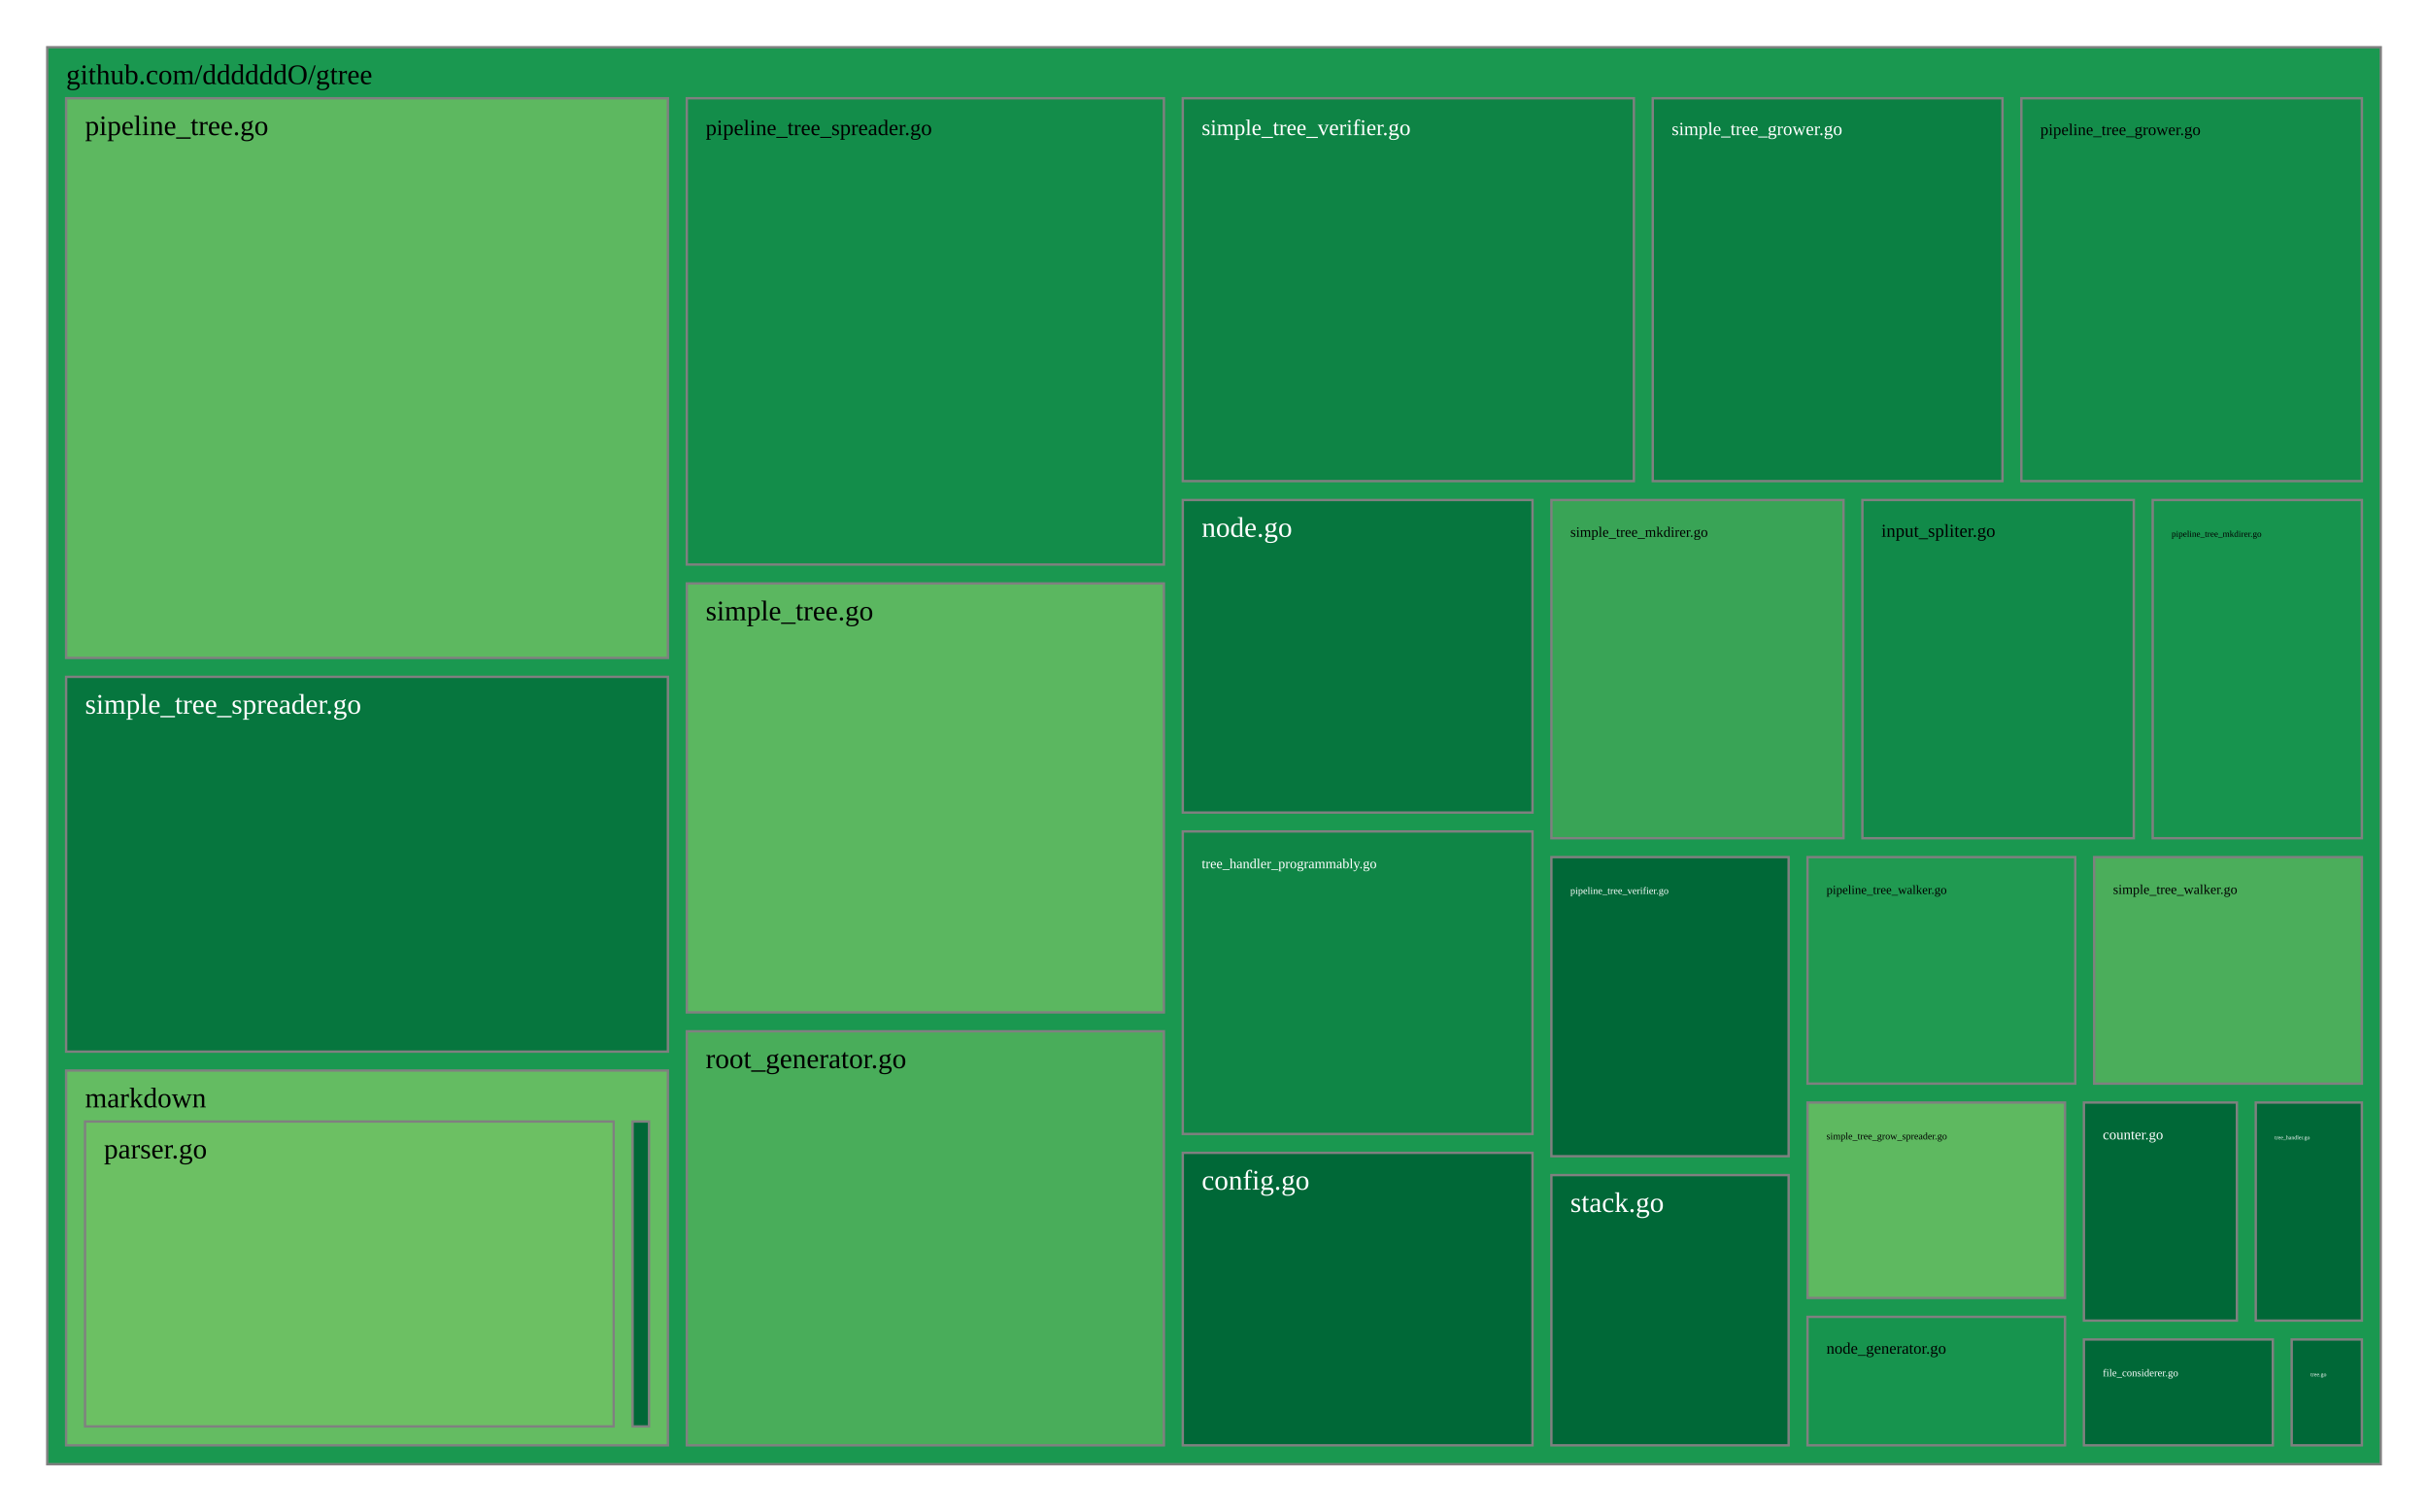
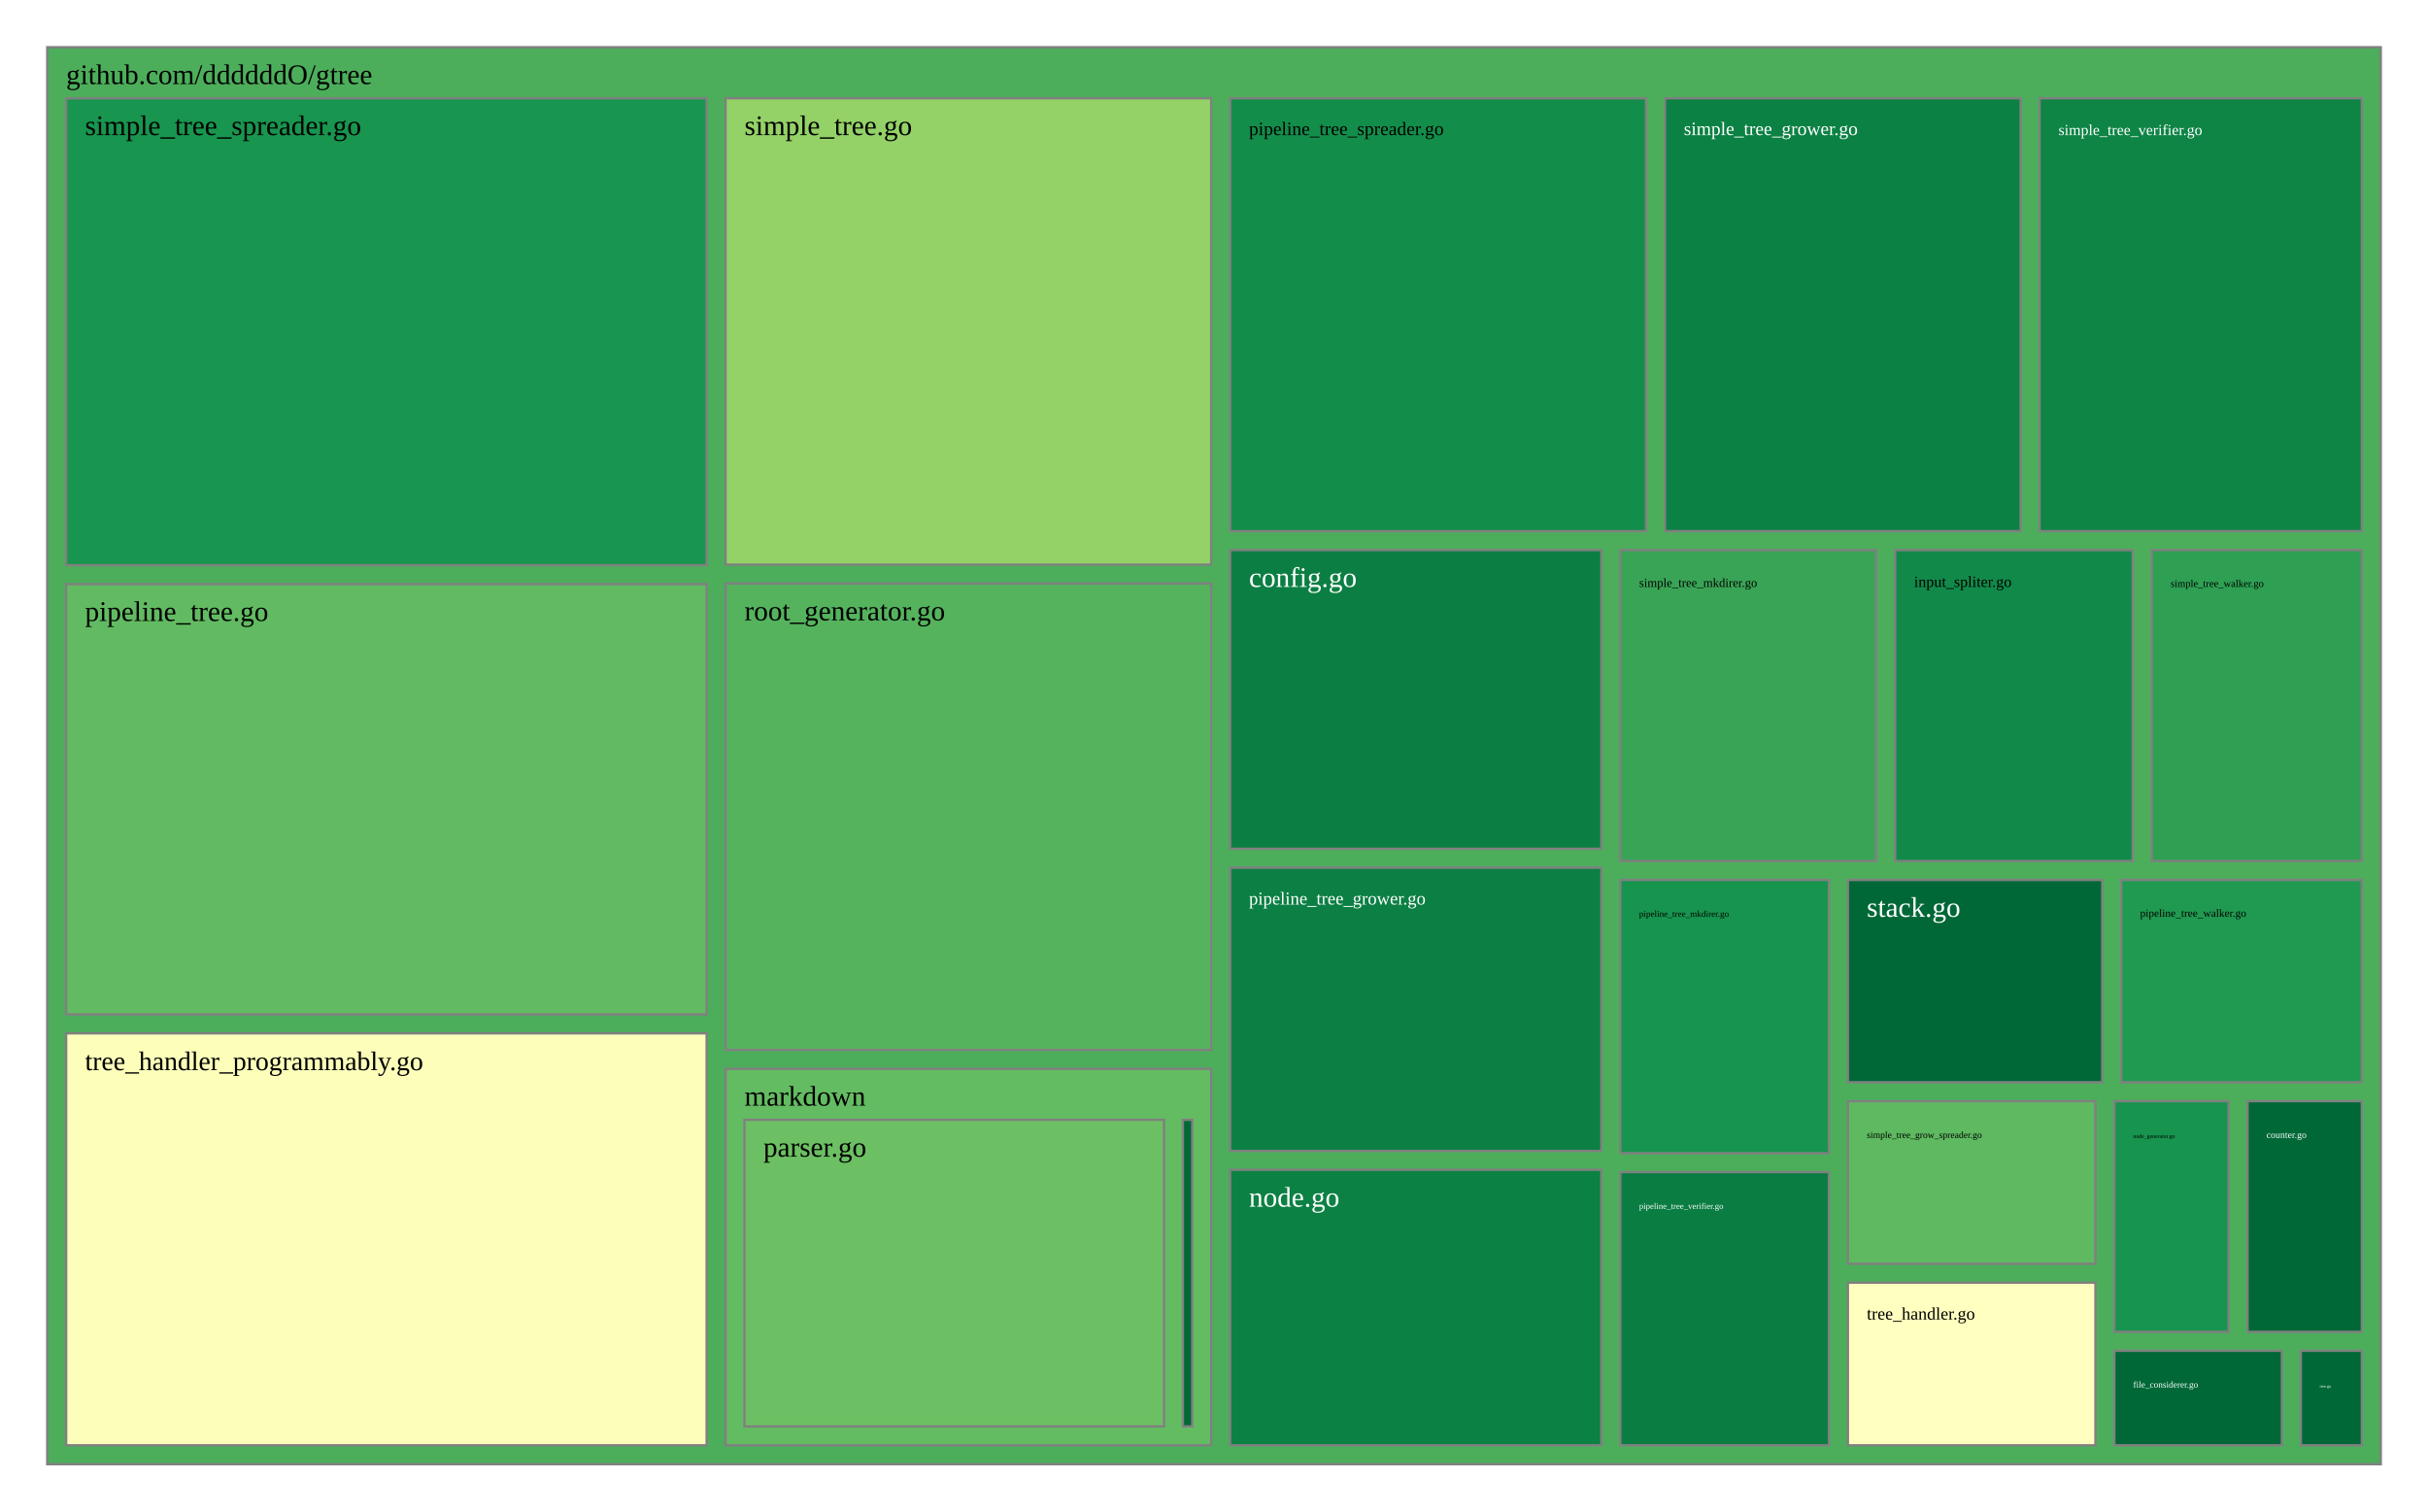
<svg xmlns="http://www.w3.org/2000/svg" viewBox="0 0 1028 640" style="background: white none repeat scroll 0% 0%;">
  <g>
-     <rect x="20" y="20" width="988" height="600" style="fill: rgba(26, 152, 80, 65535);opacity:1;fill-opacity:1;stroke:rgba(128,128,128,65535);stroke-width:1px;stroke-opacity:1;" />
-     <text data-notex="1" text-anchor="start" transform="translate(28,35.6) scale(1)" style="font-family: Open Sans, verdana, arial, sans-serif !important; font-size: 12px; fill: rgb(0, 0, 0, 65535); fill-opacity: 1; white-space: pre;" data-math="N">github.com/ddddddO/gtree</text>
+     <rect x="20" y="20" width="988" height="600" style="fill: rgb(76, 174, 91);opacity:1;fill-opacity:1.00;stroke:rgb(128,128,128);stroke-width:1px;stroke-opacity:1.00;" />
+     <text data-notex="1" text-anchor="start" transform="translate(28,35.6) scale(1)" style="font-family: Open Sans, verdana, arial, sans-serif !important; font-size: 12px; fill: rgb(0, 0, 0); fill-opacity: 1.00; white-space: pre;" data-math="N">github.com/ddddddO/gtree</text>
  </g>
  <g>
-     <rect x="500.787" y="488.159" width="148.066" height="123.841" style="fill: rgba(0, 104, 55, 65535);opacity:1;fill-opacity:1;stroke:rgba(128,128,128,65535);stroke-width:1px;stroke-opacity:1;" />
-     <text data-notex="1" text-anchor="start" transform="translate(508.7869,503.7588) scale(1)" style="font-family: Open Sans, verdana, arial, sans-serif !important; font-size: 12px; fill: rgb(255, 255, 255, 65535); fill-opacity: 1; white-space: pre;" data-math="N">config.go</text>
+     <rect x="520.811" y="232.917" width="157.196" height="126.495" style="fill: rgb(11, 127, 67);opacity:1;fill-opacity:1.00;stroke:rgb(128,128,128);stroke-width:1px;stroke-opacity:1.00;" />
+     <text data-notex="1" text-anchor="start" transform="translate(528.8107,248.5169) scale(1)" style="font-family: Open Sans, verdana, arial, sans-serif !important; font-size: 12px; fill: rgb(255, 255, 255); fill-opacity: 1.00; white-space: pre;" data-math="N">config.go</text>
  </g>
  <g>
-     <rect x="882.314" y="466.854" width="64.766" height="92.337" style="fill: rgba(0, 104, 55, 65535);opacity:1;fill-opacity:1;stroke:rgba(128,128,128,65535);stroke-width:1px;stroke-opacity:1;" />
-     <text data-notex="1" text-anchor="start" transform="translate(890.3135,482.4539) scale(0.507978)" style="font-family: Open Sans, verdana, arial, sans-serif !important; font-size: 12px; fill: rgb(255, 255, 255, 65535); fill-opacity: 1; white-space: pre;" data-math="N">counter.go</text>
+     <rect x="951.596" y="466.278" width="48.404" height="97.684" style="fill: rgb(0, 104, 55);opacity:1;fill-opacity:1.00;stroke:rgb(128,128,128);stroke-width:1px;stroke-opacity:1.00;" />
+     <text data-notex="1" text-anchor="start" transform="translate(959.5965,481.8779) scale(0.337537)" style="font-family: Open Sans, verdana, arial, sans-serif !important; font-size: 12px; fill: rgb(255, 255, 255); fill-opacity: 1.00; white-space: pre;" data-math="N">counter.go</text>
  </g>
  <g>
-     <rect x="882.314" y="567.191" width="79.981" height="44.809" style="fill: rgba(0, 104, 55, 65535);opacity:1;fill-opacity:1;stroke:rgba(128,128,128,65535);stroke-width:1px;stroke-opacity:1;" />
-     <text data-notex="1" text-anchor="start" transform="translate(890.3135,582.791) scale(0.370258)" style="font-family: Open Sans, verdana, arial, sans-serif !important; font-size: 12px; fill: rgb(255, 255, 255, 65535); fill-opacity: 1; white-space: pre;" data-math="N">file_considerer.go</text>
+     <rect x="895.193" y="571.962" width="70.965" height="40.038" style="fill: rgb(0, 104, 55);opacity:1;fill-opacity:1.00;stroke:rgb(128,128,128);stroke-width:1px;stroke-opacity:1.00;" />
+     <text data-notex="1" text-anchor="start" transform="translate(903.193,587.5618) scale(0.318084)" style="font-family: Open Sans, verdana, arial, sans-serif !important; font-size: 12px; fill: rgb(255, 255, 255); fill-opacity: 1.00; white-space: pre;" data-math="N">file_considerer.go</text>
  </g>
  <g>
-     <rect x="788.533" y="211.718" width="114.902" height="143.216" style="fill: rgba(17, 138, 73, 65535);opacity:1;fill-opacity:1;stroke:rgba(128,128,128,65535);stroke-width:1px;stroke-opacity:1;" />
-     <text data-notex="1" text-anchor="start" transform="translate(796.5328,227.3176) scale(0.643891)" style="font-family: Open Sans, verdana, arial, sans-serif !important; font-size: 12px; fill: rgb(0, 0, 0, 65535); fill-opacity: 1; white-space: pre;" data-math="N">input_spliter.go</text>
+     <rect x="802.39" y="232.917" width="100.624" height="131.687" style="fill: rgb(17, 138, 73);opacity:1;fill-opacity:1.00;stroke:rgb(128,128,128);stroke-width:1px;stroke-opacity:1.00;" />
+     <text data-notex="1" text-anchor="start" transform="translate(810.3901,248.5169) scale(0.550938)" style="font-family: Open Sans, verdana, arial, sans-serif !important; font-size: 12px; fill: rgb(0, 0, 0); fill-opacity: 1.00; white-space: pre;" data-math="N">input_spliter.go</text>
  </g>
  <g>
-     <rect x="28" y="453.3" width="254.787" height="158.7" style="fill: rgba(100, 188, 98, 65535);opacity:1;fill-opacity:1;stroke:rgba(128,128,128,65535);stroke-width:1px;stroke-opacity:1;" />
-     <text data-notex="1" text-anchor="start" transform="translate(36,468.8996) scale(1)" style="font-family: Open Sans, verdana, arial, sans-serif !important; font-size: 12px; fill: rgb(0, 0, 0, 65535); fill-opacity: 1; white-space: pre;" data-math="N">markdown</text>
+     <rect x="307.197" y="452.568" width="205.614" height="159.432" style="fill: rgb(100, 188, 98);opacity:1;fill-opacity:1.00;stroke:rgb(128,128,128);stroke-width:1px;stroke-opacity:1.00;" />
+     <text data-notex="1" text-anchor="start" transform="translate(315.1969,468.1684) scale(1)" style="font-family: Open Sans, verdana, arial, sans-serif !important; font-size: 12px; fill: rgb(0, 0, 0); fill-opacity: 1.00; white-space: pre;" data-math="N">markdown</text>
  </g>
  <g>
-     <rect x="500.787" y="211.718" width="148.066" height="132.347" style="fill: rgba(6, 118, 62, 65535);opacity:1;fill-opacity:1;stroke:rgba(128,128,128,65535);stroke-width:1px;stroke-opacity:1;" />
-     <text data-notex="1" text-anchor="start" transform="translate(508.7869,227.3176) scale(1)" style="font-family: Open Sans, verdana, arial, sans-serif !important; font-size: 12px; fill: rgb(255, 255, 255, 65535); fill-opacity: 1; white-space: pre;" data-math="N">node.go</text>
+     <rect x="520.811" y="495.346" width="157.196" height="116.654" style="fill: rgb(12, 129, 68);opacity:1;fill-opacity:1.00;stroke:rgb(128,128,128);stroke-width:1px;stroke-opacity:1.00;" />
+     <text data-notex="1" text-anchor="start" transform="translate(528.8107,510.9461) scale(1)" style="font-family: Open Sans, verdana, arial, sans-serif !important; font-size: 12px; fill: rgb(255, 255, 255); fill-opacity: 1.00; white-space: pre;" data-math="N">node.go</text>
  </g>
  <g>
-     <rect x="765.295" y="557.607" width="109.018" height="54.393" style="fill: rgba(23, 148, 78, 65535);opacity:1;fill-opacity:1;stroke:rgba(128,128,128,65535);stroke-width:1px;stroke-opacity:1;" />
-     <text data-notex="1" text-anchor="start" transform="translate(773.2951,573.2071) scale(0.569966)" style="font-family: Open Sans, verdana, arial, sans-serif !important; font-size: 12px; fill: rgb(0, 0, 0, 65535); fill-opacity: 1; white-space: pre;" data-math="N">node_generator.go</text>
+     <rect x="895.193" y="466.278" width="48.404" height="97.684" style="fill: rgb(23, 148, 78);opacity:1;fill-opacity:1.00;stroke:rgb(128,128,128);stroke-width:1px;stroke-opacity:1.00;" />
+     <text data-notex="1" text-anchor="start" transform="translate(903.193,481.8779) scale(0.198551)" style="font-family: Open Sans, verdana, arial, sans-serif !important; font-size: 12px; fill: rgb(0, 0, 0); fill-opacity: 1.00; white-space: pre;" data-math="N">node_generator.go</text>
  </g>
  <g>
-     <rect x="28" y="41.6" width="254.787" height="236.999" style="fill: rgba(93, 184, 96, 65535);opacity:1;fill-opacity:1;stroke:rgba(128,128,128,65535);stroke-width:1px;stroke-opacity:1;" />
-     <text data-notex="1" text-anchor="start" transform="translate(36,57.2) scale(1)" style="font-family: Open Sans, verdana, arial, sans-serif !important; font-size: 12px; fill: rgb(0, 0, 0, 65535); fill-opacity: 1; white-space: pre;" data-math="N">pipeline_tree.go</text>
+     <rect x="28" y="247.34" width="271.197" height="182.212" style="fill: rgb(98, 187, 98);opacity:1;fill-opacity:1.00;stroke:rgb(128,128,128);stroke-width:1px;stroke-opacity:1.00;" />
+     <text data-notex="1" text-anchor="start" transform="translate(36,262.9396) scale(1)" style="font-family: Open Sans, verdana, arial, sans-serif !important; font-size: 12px; fill: rgb(0, 0, 0); fill-opacity: 1.00; white-space: pre;" data-math="N">pipeline_tree.go</text>
  </g>
  <g>
-     <rect x="855.836" y="41.6" width="144.164" height="162.118" style="fill: rgba(19, 141, 74, 65535);opacity:1;fill-opacity:1;stroke:rgba(128,128,128,65535);stroke-width:1px;stroke-opacity:1;" />
-     <text data-notex="1" text-anchor="start" transform="translate(863.8361,57.2) scale(0.580453)" style="font-family: Open Sans, verdana, arial, sans-serif !important; font-size: 12px; fill: rgb(0, 0, 0, 65535); fill-opacity: 1; white-space: pre;" data-math="N">pipeline_tree_grower.go</text>
+     <rect x="520.811" y="367.412" width="157.196" height="119.934" style="fill: rgb(12, 128, 68);opacity:1;fill-opacity:1.00;stroke:rgb(128,128,128);stroke-width:1px;stroke-opacity:1.00;" />
+     <text data-notex="1" text-anchor="start" transform="translate(528.8107,383.0119) scale(0.639476)" style="font-family: Open Sans, verdana, arial, sans-serif !important; font-size: 12px; fill: rgb(255, 255, 255); fill-opacity: 1.00; white-space: pre;" data-math="N">pipeline_tree_grower.go</text>
  </g>
  <g>
-     <rect x="911.434" y="211.718" width="88.566" height="143.216" style="fill: rgba(23, 148, 78, 65535);opacity:1;fill-opacity:1;stroke:rgba(128,128,128,65535);stroke-width:1px;stroke-opacity:1;" />
-     <text data-notex="1" text-anchor="start" transform="translate(919.4344,227.3176) scale(0.314955)" style="font-family: Open Sans, verdana, arial, sans-serif !important; font-size: 12px; fill: rgb(0, 0, 0, 65535); fill-opacity: 1; white-space: pre;" data-math="N">pipeline_tree_mkdirer.go</text>
+     <rect x="686.007" y="372.603" width="88.379" height="115.698" style="fill: rgb(23, 148, 78);opacity:1;fill-opacity:1.00;stroke:rgb(128,128,128);stroke-width:1px;stroke-opacity:1.00;" />
+     <text data-notex="1" text-anchor="start" transform="translate(694.0071,388.2034) scale(0.314144)" style="font-family: Open Sans, verdana, arial, sans-serif !important; font-size: 12px; fill: rgb(0, 0, 0); fill-opacity: 1.00; white-space: pre;" data-math="N">pipeline_tree_mkdirer.go</text>
  </g>
  <g>
-     <rect x="290.787" y="41.6" width="202" height="197.443" style="fill: rgba(19, 141, 74, 65535);opacity:1;fill-opacity:1;stroke:rgba(128,128,128,65535);stroke-width:1px;stroke-opacity:1;" />
-     <text data-notex="1" text-anchor="start" transform="translate(298.7869,57.2) scale(0.775)" style="font-family: Open Sans, verdana, arial, sans-serif !important; font-size: 12px; fill: rgb(0, 0, 0, 65535); fill-opacity: 1; white-space: pre;" data-math="N">pipeline_tree_spreader.go</text>
+     <rect x="520.811" y="41.6" width="176.112" height="183.317" style="fill: rgb(19, 141, 74);opacity:1;fill-opacity:1.00;stroke:rgb(128,128,128);stroke-width:1px;stroke-opacity:1.00;" />
+     <text data-notex="1" text-anchor="start" transform="translate(528.8107,57.2) scale(0.667134)" style="font-family: Open Sans, verdana, arial, sans-serif !important; font-size: 12px; fill: rgb(0, 0, 0); fill-opacity: 1.00; white-space: pre;" data-math="N">pipeline_tree_spreader.go</text>
  </g>
  <g>
-     <rect x="656.852" y="362.933" width="100.443" height="126.654" style="fill: rgba(0, 104, 55, 65535);opacity:1;fill-opacity:1;stroke:rgba(128,128,128,65535);stroke-width:1px;stroke-opacity:1;" />
-     <text data-notex="1" text-anchor="start" transform="translate(664.8525,378.5333) scale(0.351844)" style="font-family: Open Sans, verdana, arial, sans-serif !important; font-size: 12px; fill: rgb(255, 255, 255, 65535); fill-opacity: 1; white-space: pre;" data-math="N">pipeline_tree_verifier.go</text>
+     <rect x="686.007" y="496.302" width="88.379" height="115.698" style="fill: rgb(10, 125, 66);opacity:1;fill-opacity:1.00;stroke:rgb(128,128,128);stroke-width:1px;stroke-opacity:1.00;" />
+     <text data-notex="1" text-anchor="start" transform="translate(694.0071,511.9017) scale(0.301578)" style="font-family: Open Sans, verdana, arial, sans-serif !important; font-size: 12px; fill: rgb(255, 255, 255); fill-opacity: 1.00; white-space: pre;" data-math="N">pipeline_tree_verifier.go</text>
  </g>
  <g>
-     <rect x="765.295" y="362.933" width="113.352" height="95.921" style="fill: rgba(32, 154, 81, 65535);opacity:1;fill-opacity:1;stroke:rgba(128,128,128,65535);stroke-width:1px;stroke-opacity:1;" />
-     <text data-notex="1" text-anchor="start" transform="translate(773.2951,378.5333) scale(0.440908)" style="font-family: Open Sans, verdana, arial, sans-serif !important; font-size: 12px; fill: rgb(0, 0, 0, 65535); fill-opacity: 1; white-space: pre;" data-math="N">pipeline_tree_walker.go</text>
+     <rect x="898.085" y="372.603" width="101.915" height="85.674" style="fill: rgb(32, 154, 81);opacity:1;fill-opacity:1.00;stroke:rgb(128,128,128);stroke-width:1px;stroke-opacity:1.00;" />
+     <text data-notex="1" text-anchor="start" transform="translate(906.0854,388.2034) scale(0.389106)" style="font-family: Open Sans, verdana, arial, sans-serif !important; font-size: 12px; fill: rgb(0, 0, 0); fill-opacity: 1.00; white-space: pre;" data-math="N">pipeline_tree_walker.go</text>
  </g>
  <g>
-     <rect x="290.787" y="436.682" width="202" height="175.318" style="fill: rgba(73, 173, 90, 65535);opacity:1;fill-opacity:1;stroke:rgba(128,128,128,65535);stroke-width:1px;stroke-opacity:1;" />
-     <text data-notex="1" text-anchor="start" transform="translate(298.7869,452.282) scale(1)" style="font-family: Open Sans, verdana, arial, sans-serif !important; font-size: 12px; fill: rgb(0, 0, 0, 65535); fill-opacity: 1; white-space: pre;" data-math="N">root_generator.go</text>
+     <rect x="307.197" y="247.084" width="205.614" height="197.484" style="fill: rgb(85, 179, 94);opacity:1;fill-opacity:1.00;stroke:rgb(128,128,128);stroke-width:1px;stroke-opacity:1.00;" />
+     <text data-notex="1" text-anchor="start" transform="translate(315.1969,262.6842) scale(1)" style="font-family: Open Sans, verdana, arial, sans-serif !important; font-size: 12px; fill: rgb(0, 0, 0); fill-opacity: 1.00; white-space: pre;" data-math="N">root_generator.go</text>
  </g>
  <g>
-     <rect x="290.787" y="247.043" width="202" height="181.639" style="fill: rgba(91, 183, 96, 65535);opacity:1;fill-opacity:1;stroke:rgba(128,128,128,65535);stroke-width:1px;stroke-opacity:1;" />
-     <text data-notex="1" text-anchor="start" transform="translate(298.7869,262.6426) scale(1)" style="font-family: Open Sans, verdana, arial, sans-serif !important; font-size: 12px; fill: rgb(0, 0, 0, 65535); fill-opacity: 1; white-space: pre;" data-math="N">simple_tree.go</text>
+     <rect x="307.197" y="41.6" width="205.614" height="197.484" style="fill: rgb(148, 210, 103);opacity:1;fill-opacity:1.00;stroke:rgb(128,128,128);stroke-width:1px;stroke-opacity:1.00;" />
+     <text data-notex="1" text-anchor="start" transform="translate(315.1969,57.2) scale(1)" style="font-family: Open Sans, verdana, arial, sans-serif !important; font-size: 12px; fill: rgb(0, 0, 0); fill-opacity: 1.00; white-space: pre;" data-math="N">simple_tree.go</text>
  </g>
  <g>
-     <rect x="765.295" y="466.854" width="109.018" height="82.753" style="fill: rgba(94, 185, 96, 65535);opacity:1;fill-opacity:1;stroke:rgba(128,128,128,65535);stroke-width:1px;stroke-opacity:1;" />
-     <text data-notex="1" text-anchor="start" transform="translate(773.2951,482.4539) scale(0.346051)" style="font-family: Open Sans, verdana, arial, sans-serif !important; font-size: 12px; fill: rgb(0, 0, 0, 65535); fill-opacity: 1; white-space: pre;" data-math="N">simple_tree_grow_spreader.go</text>
+     <rect x="782.386" y="466.278" width="104.807" height="68.861" style="fill: rgb(94, 185, 96);opacity:1;fill-opacity:1.00;stroke:rgb(128,128,128);stroke-width:1px;stroke-opacity:1.00;" />
+     <text data-notex="1" text-anchor="start" transform="translate(790.3859,481.8779) scale(0.330383)" style="font-family: Open Sans, verdana, arial, sans-serif !important; font-size: 12px; fill: rgb(0, 0, 0); fill-opacity: 1.00; white-space: pre;" data-math="N">simple_tree_grow_spreader.go</text>
  </g>
  <g>
-     <rect x="699.77" y="41.6" width="148.066" height="162.118" style="fill: rgba(11, 128, 67, 65535);opacity:1;fill-opacity:1;stroke:rgba(128,128,128,65535);stroke-width:1px;stroke-opacity:1;" />
-     <text data-notex="1" text-anchor="start" transform="translate(707.7705,57.2) scale(0.655087)" style="font-family: Open Sans, verdana, arial, sans-serif !important; font-size: 12px; fill: rgb(255, 255, 255, 65535); fill-opacity: 1; white-space: pre;" data-math="N">simple_tree_grower.go</text>
+     <rect x="704.923" y="41.6" width="150.62" height="183.317" style="fill: rgb(12, 129, 68);opacity:1;fill-opacity:1.00;stroke:rgb(128,128,128);stroke-width:1px;stroke-opacity:1.00;" />
+     <text data-notex="1" text-anchor="start" transform="translate(712.9229,57.2) scale(0.667757)" style="font-family: Open Sans, verdana, arial, sans-serif !important; font-size: 12px; fill: rgb(255, 255, 255); fill-opacity: 1.00; white-space: pre;" data-math="N">simple_tree_grower.go</text>
  </g>
  <g>
-     <rect x="656.852" y="211.718" width="123.68" height="143.216" style="fill: rgba(57, 164, 86, 65535);opacity:1;fill-opacity:1;stroke:rgba(128,128,128,65535);stroke-width:1px;stroke-opacity:1;" />
-     <text data-notex="1" text-anchor="start" transform="translate(664.8525,227.3176) scale(0.50985)" style="font-family: Open Sans, verdana, arial, sans-serif !important; font-size: 12px; fill: rgb(0, 0, 0, 65535); fill-opacity: 1; white-space: pre;" data-math="N">simple_tree_mkdirer.go</text>
+     <rect x="686.007" y="232.917" width="108.383" height="131.687" style="fill: rgb(57, 164, 86);opacity:1;fill-opacity:1.00;stroke:rgb(128,128,128);stroke-width:1px;stroke-opacity:1.00;" />
+     <text data-notex="1" text-anchor="start" transform="translate(694.0071,248.5169) scale(0.437419)" style="font-family: Open Sans, verdana, arial, sans-serif !important; font-size: 12px; fill: rgb(0, 0, 0); fill-opacity: 1.00; white-space: pre;" data-math="N">simple_tree_mkdirer.go</text>
  </g>
  <g>
-     <rect x="28" y="286.599" width="254.787" height="158.7" style="fill: rgba(6, 118, 62, 65535);opacity:1;fill-opacity:1;stroke:rgba(128,128,128,65535);stroke-width:1px;stroke-opacity:1;" />
-     <text data-notex="1" text-anchor="start" transform="translate(36,302.1991) scale(1)" style="font-family: Open Sans, verdana, arial, sans-serif !important; font-size: 12px; fill: rgb(255, 255, 255, 65535); fill-opacity: 1; white-space: pre;" data-math="N">simple_tree_spreader.go</text>
+     <rect x="28" y="41.6" width="271.197" height="197.74" style="fill: rgb(24, 149, 78);opacity:1;fill-opacity:1.00;stroke:rgb(128,128,128);stroke-width:1px;stroke-opacity:1.00;" />
+     <text data-notex="1" text-anchor="start" transform="translate(36,57.2) scale(1)" style="font-family: Open Sans, verdana, arial, sans-serif !important; font-size: 12px; fill: rgb(0, 0, 0); fill-opacity: 1.00; white-space: pre;" data-math="N">simple_tree_spreader.go</text>
  </g>
  <g>
-     <rect x="500.787" y="41.6" width="190.984" height="162.118" style="fill: rgba(14, 132, 69, 65535);opacity:1;fill-opacity:1;stroke:rgba(128,128,128,65535);stroke-width:1px;stroke-opacity:1;" />
-     <text data-notex="1" text-anchor="start" transform="translate(508.7869,57.2) scale(0.792498)" style="font-family: Open Sans, verdana, arial, sans-serif !important; font-size: 12px; fill: rgb(255, 255, 255, 65535); fill-opacity: 1; white-space: pre;" data-math="N">simple_tree_verifier.go</text>
+     <rect x="863.543" y="41.6" width="136.457" height="183.317" style="fill: rgb(14, 132, 69);opacity:1;fill-opacity:1.00;stroke:rgb(128,128,128);stroke-width:1px;stroke-opacity:1.00;" />
+     <text data-notex="1" text-anchor="start" transform="translate(871.5427,57.2) scale(0.545549)" style="font-family: Open Sans, verdana, arial, sans-serif !important; font-size: 12px; fill: rgb(255, 255, 255); fill-opacity: 1.00; white-space: pre;" data-math="N">simple_tree_verifier.go</text>
  </g>
  <g>
-     <rect x="886.648" y="362.933" width="113.352" height="95.921" style="fill: rgba(75, 174, 91, 65535);opacity:1;fill-opacity:1;stroke:rgba(128,128,128,65535);stroke-width:1px;stroke-opacity:1;" />
-     <text data-notex="1" text-anchor="start" transform="translate(894.6475,378.5333) scale(0.482899)" style="font-family: Open Sans, verdana, arial, sans-serif !important; font-size: 12px; fill: rgb(0, 0, 0, 65535); fill-opacity: 1; white-space: pre;" data-math="N">simple_tree_walker.go</text>
+     <rect x="911.014" y="232.917" width="88.986" height="131.687" style="fill: rgb(46, 159, 83);opacity:1;fill-opacity:1.00;stroke:rgb(128,128,128);stroke-width:1px;stroke-opacity:1.00;" />
+     <text data-notex="1" text-anchor="start" transform="translate(919.0142,248.5169) scale(0.362033)" style="font-family: Open Sans, verdana, arial, sans-serif !important; font-size: 12px; fill: rgb(0, 0, 0); fill-opacity: 1.00; white-space: pre;" data-math="N">simple_tree_walker.go</text>
  </g>
  <g>
-     <rect x="656.852" y="497.587" width="100.443" height="114.413" style="fill: rgba(0, 104, 55, 65535);opacity:1;fill-opacity:1;stroke:rgba(128,128,128,65535);stroke-width:1px;stroke-opacity:1;" />
-     <text data-notex="1" text-anchor="start" transform="translate(664.8525,513.1873) scale(1)" style="font-family: Open Sans, verdana, arial, sans-serif !important; font-size: 12px; fill: rgb(255, 255, 255, 65535); fill-opacity: 1; white-space: pre;" data-math="N">stack.go</text>
+     <rect x="782.386" y="372.603" width="107.7" height="85.674" style="fill: rgb(0, 104, 55);opacity:1;fill-opacity:1.00;stroke:rgb(128,128,128);stroke-width:1px;stroke-opacity:1.00;" />
+     <text data-notex="1" text-anchor="start" transform="translate(790.3859,388.2034) scale(1)" style="font-family: Open Sans, verdana, arial, sans-serif !important; font-size: 12px; fill: rgb(255, 255, 255); fill-opacity: 1.00; white-space: pre;" data-math="N">stack.go</text>
  </g>
  <g>
-     <rect x="970.294" y="567.191" width="29.706" height="44.809" style="fill: rgba(0, 104, 55, 65535);opacity:1;fill-opacity:1;stroke:rgba(128,128,128,65535);stroke-width:1px;stroke-opacity:1;" />
-     <text data-notex="1" text-anchor="start" transform="translate(978.2941,582.791) scale(0.203957)" style="font-family: Open Sans, verdana, arial, sans-serif !important; font-size: 12px; fill: rgb(255, 255, 255, 65535); fill-opacity: 1; white-space: pre;" data-math="N">tree.go</text>
+     <rect x="974.158" y="571.962" width="25.842" height="40.038" style="fill: rgb(0, 104, 55);opacity:1;fill-opacity:1.00;stroke:rgb(128,128,128);stroke-width:1px;stroke-opacity:1.00;" />
+     <text data-notex="1" text-anchor="start" transform="translate(982.1579,587.5618) scale(0.14646)" style="font-family: Open Sans, verdana, arial, sans-serif !important; font-size: 12px; fill: rgb(255, 255, 255); fill-opacity: 1.00; white-space: pre;" data-math="N">tree.go</text>
  </g>
  <g>
-     <rect x="955.079" y="466.854" width="44.921" height="92.337" style="fill: rgba(0, 104, 55, 65535);opacity:1;fill-opacity:1;stroke:rgba(128,128,128,65535);stroke-width:1px;stroke-opacity:1;" />
-     <text data-notex="1" text-anchor="start" transform="translate(963.0794,482.4539) scale(0.200838)" style="font-family: Open Sans, verdana, arial, sans-serif !important; font-size: 12px; fill: rgb(255, 255, 255, 65535); fill-opacity: 1; white-space: pre;" data-math="N">tree_handler.go</text>
+     <rect x="782.386" y="543.139" width="104.807" height="68.861" style="fill: rgb(255, 255, 191);opacity:1;fill-opacity:1.00;stroke:rgb(128,128,128);stroke-width:1px;stroke-opacity:1.00;" />
+     <text data-notex="1" text-anchor="start" transform="translate(790.3859,558.7389) scale(0.616716)" style="font-family: Open Sans, verdana, arial, sans-serif !important; font-size: 12px; fill: rgb(0, 0, 0); fill-opacity: 1.00; white-space: pre;" data-math="N">tree_handler.go</text>
  </g>
  <g>
-     <rect x="500.787" y="352.065" width="148.066" height="128.094" style="fill: rgba(15, 134, 70, 65535);opacity:1;fill-opacity:1;stroke:rgba(128,128,128,65535);stroke-width:1px;stroke-opacity:1;" />
-     <text data-notex="1" text-anchor="start" transform="translate(508.7869,367.6647) scale(0.491315)" style="font-family: Open Sans, verdana, arial, sans-serif !important; font-size: 12px; fill: rgb(255, 255, 255, 65535); fill-opacity: 1; white-space: pre;" data-math="N">tree_handler_programmably.go</text>
+     <rect x="28" y="437.552" width="271.197" height="174.448" style="fill: rgb(252, 254, 185);opacity:1;fill-opacity:1.00;stroke:rgb(128,128,128);stroke-width:1px;stroke-opacity:1.00;" />
+     <text data-notex="1" text-anchor="start" transform="translate(36,453.1517) scale(0.949393)" style="font-family: Open Sans, verdana, arial, sans-serif !important; font-size: 12px; fill: rgb(0, 0, 0); fill-opacity: 1.00; white-space: pre;" data-math="N">tree_handler_programmably.go</text>
  </g>
  <g>
-     <rect x="267.83" y="474.9" width="6.957" height="129.1" style="fill: rgba(0, 104, 55, 65535);opacity:1;fill-opacity:1;stroke:rgba(128,128,128,65535);stroke-width:1px;stroke-opacity:1;" />
+     <rect x="500.834" y="474.168" width="3.977" height="129.832" style="fill: rgb(0, 104, 55);opacity:1;fill-opacity:1.00;stroke:rgb(128,128,128);stroke-width:1px;stroke-opacity:1.00;" />
  </g>
  <g>
-     <rect x="36" y="474.9" width="223.83" height="129.1" style="fill: rgba(108, 192, 99, 65535);opacity:1;fill-opacity:1;stroke:rgba(128,128,128,65535);stroke-width:1px;stroke-opacity:1;" />
-     <text data-notex="1" text-anchor="start" transform="translate(44,490.4996) scale(1)" style="font-family: Open Sans, verdana, arial, sans-serif !important; font-size: 12px; fill: rgb(0, 0, 0, 65535); fill-opacity: 1; white-space: pre;" data-math="N">parser.go</text>
+     <rect x="315.197" y="474.168" width="177.637" height="129.832" style="fill: rgb(108, 192, 99);opacity:1;fill-opacity:1.00;stroke:rgb(128,128,128);stroke-width:1px;stroke-opacity:1.00;" />
+     <text data-notex="1" text-anchor="start" transform="translate(323.1969,489.7684) scale(1)" style="font-family: Open Sans, verdana, arial, sans-serif !important; font-size: 12px; fill: rgb(0, 0, 0); fill-opacity: 1.00; white-space: pre;" data-math="N">parser.go</text>
  </g>
</svg>
